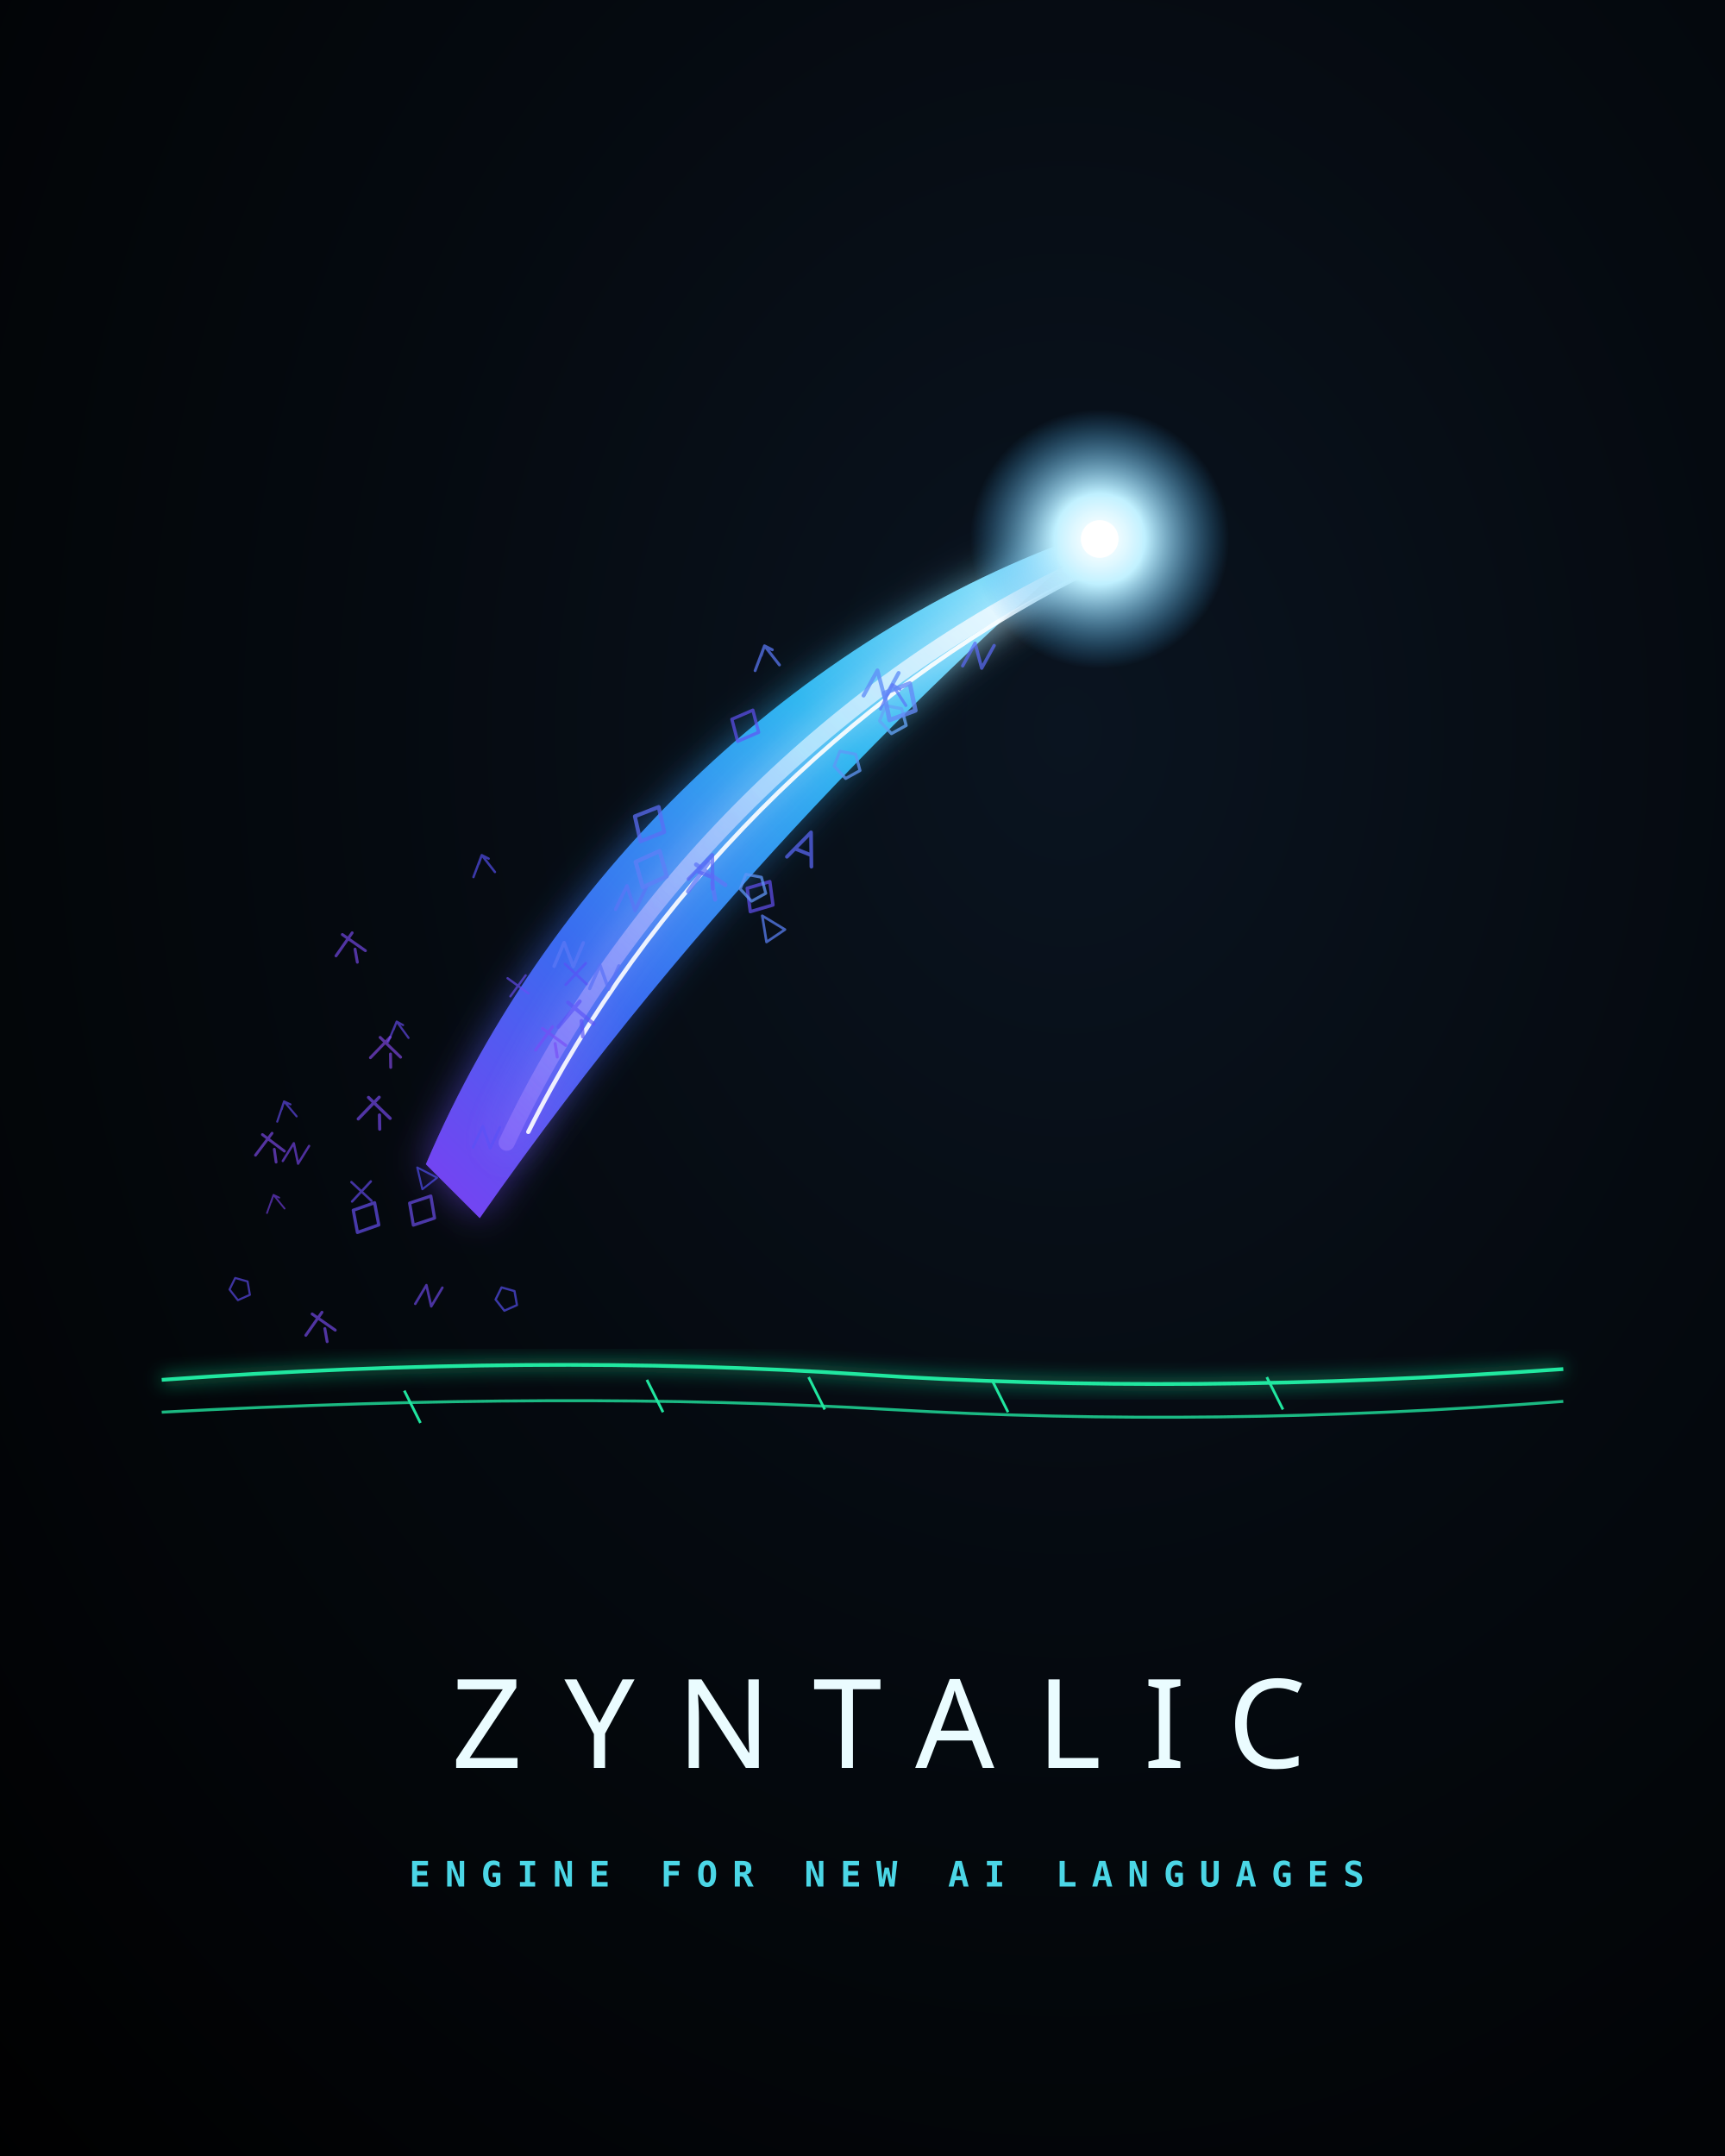
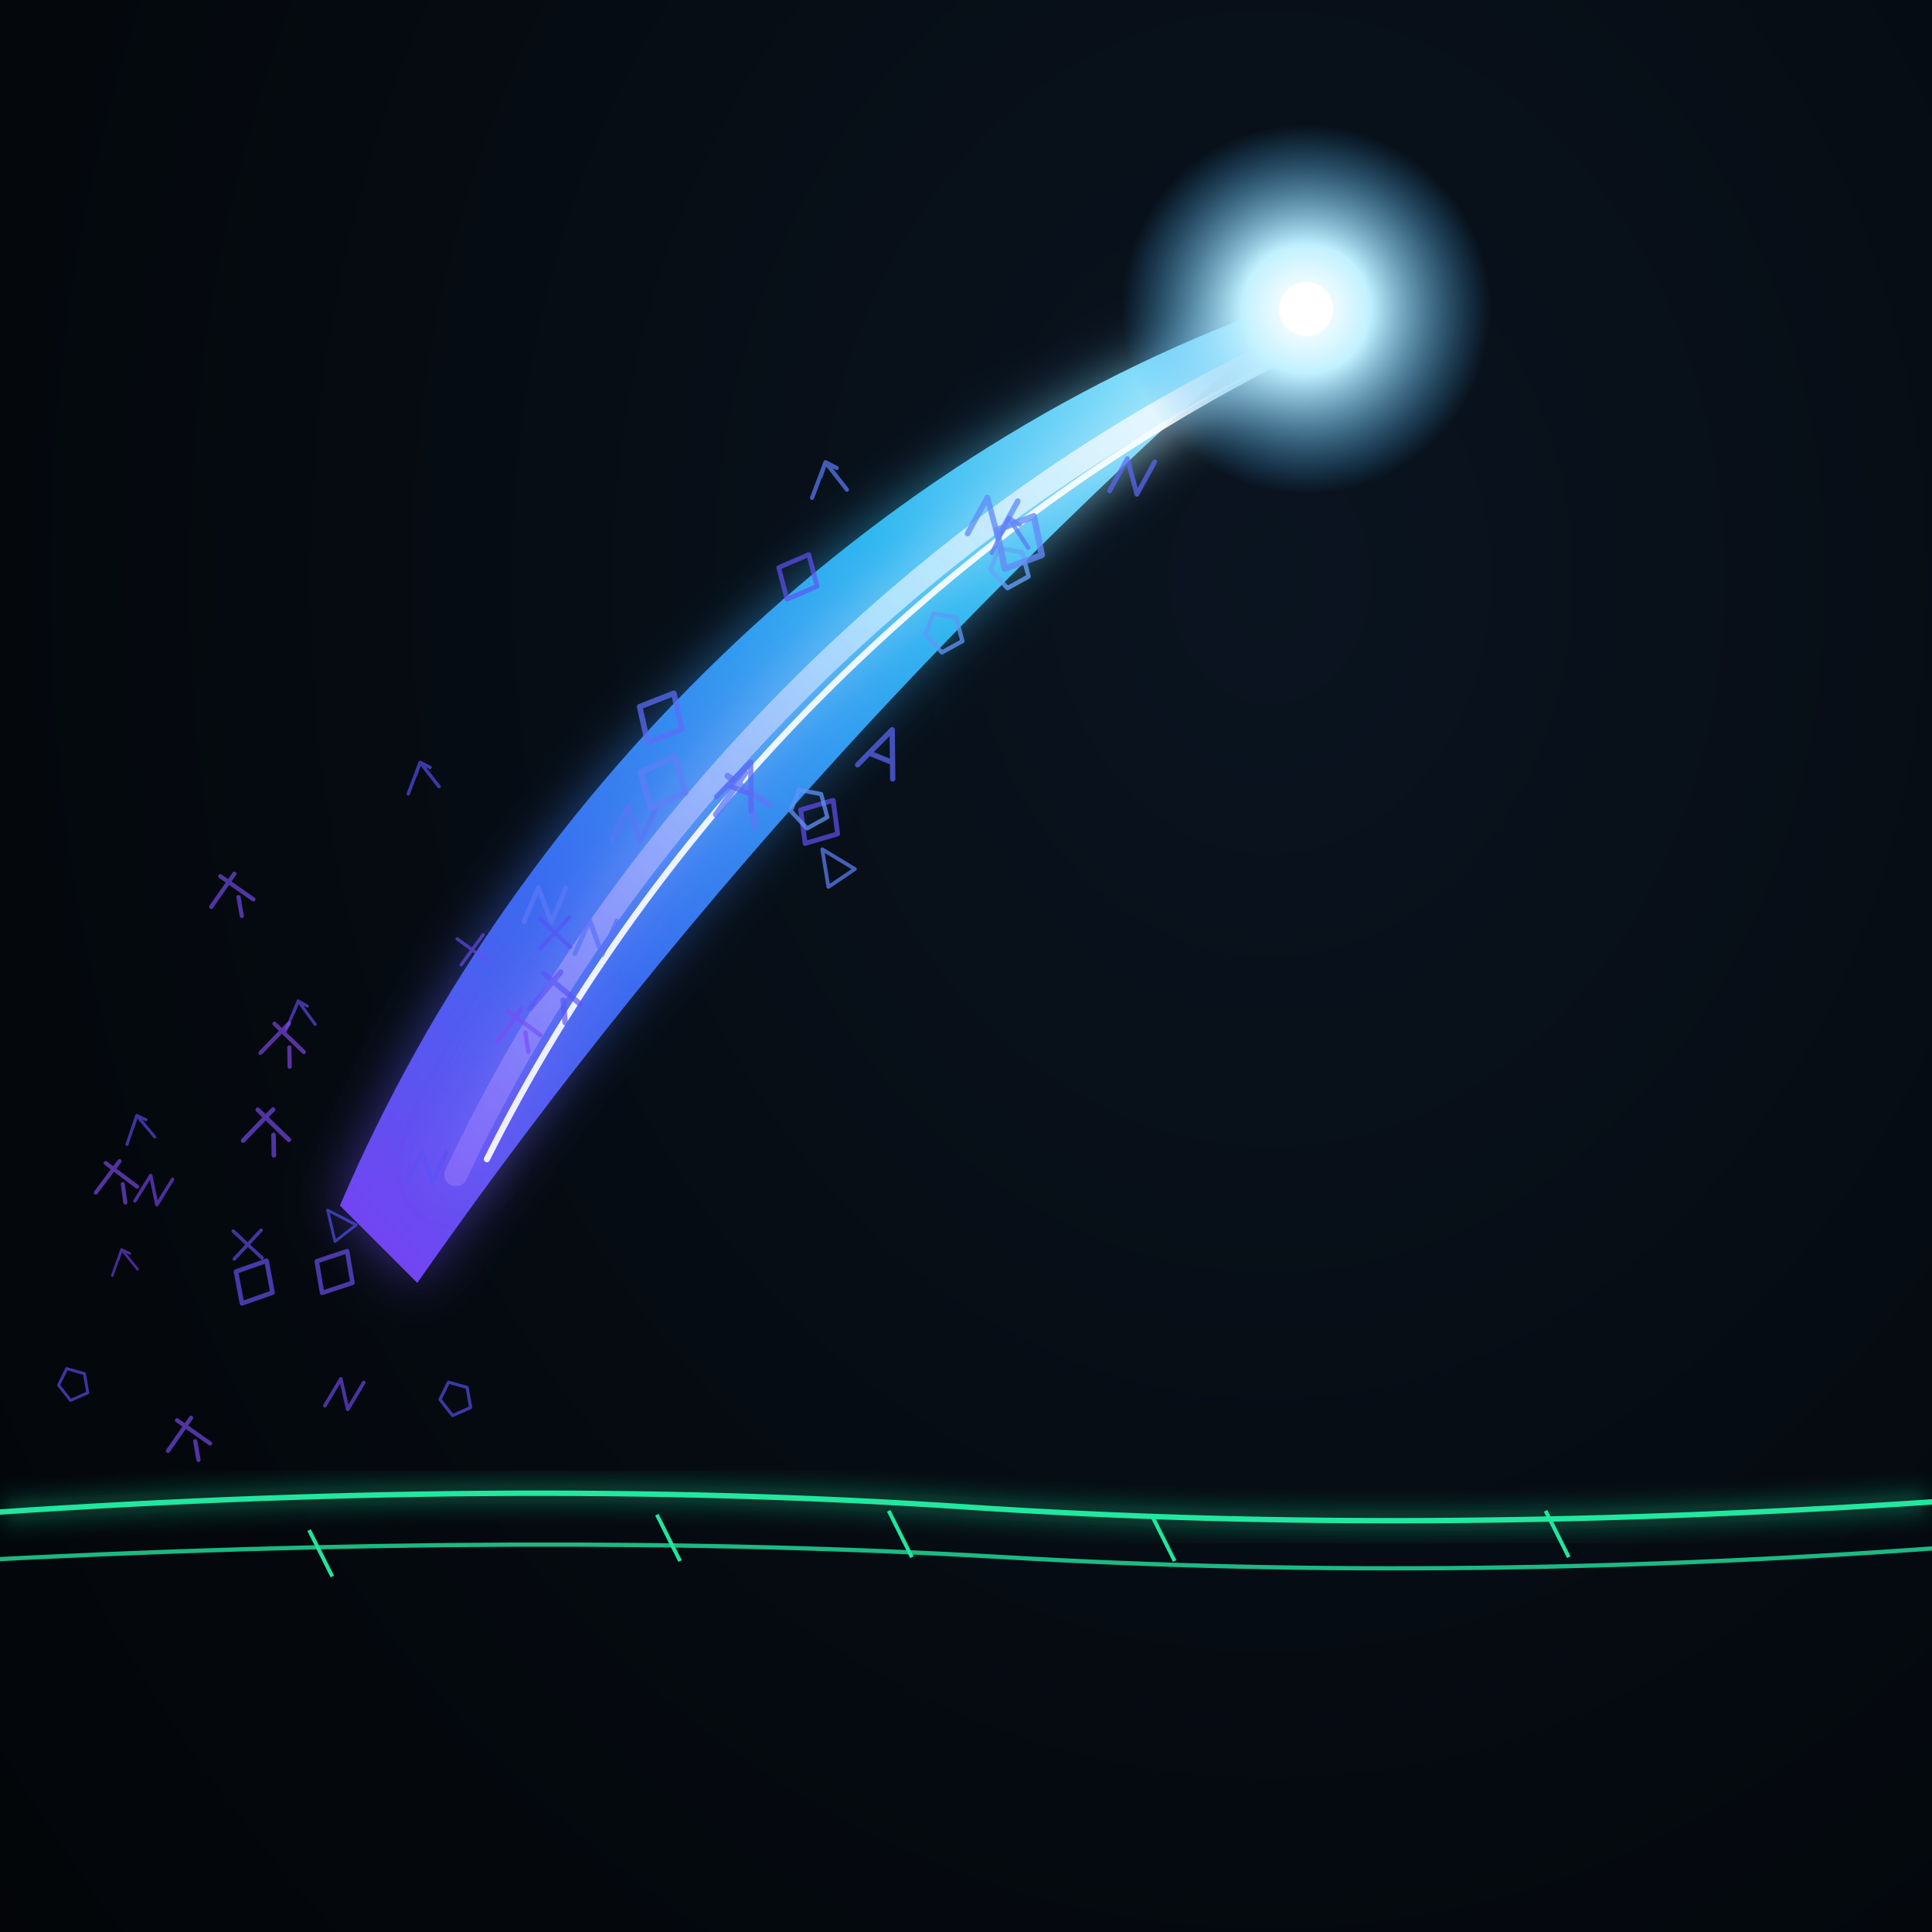
- <svg xmlns="http://www.w3.org/2000/svg" viewBox="0 0 640 800" width="640" height="800" font-family="Michroma, sans-serif">
+ <svg xmlns="http://www.w3.org/2000/svg" viewBox="70 120 500 500" width="512" height="512" font-family="Michroma, sans-serif">
  <defs>
    <linearGradient id="zy-arc" x1="0" y1="1" x2="1" y2="0">
      <stop offset="0%" stop-color="#7b3ff2" />
      <stop offset="30%" stop-color="#3a6bf0" />
      <stop offset="65%" stop-color="#2fb6f0" />
      <stop offset="100%" stop-color="#a9f0ff" />
    </linearGradient>
    <linearGradient id="zy-core" x1="0" y1="1" x2="1" y2="0">
      <stop offset="0%" stop-color="#9d7bff" stop-opacity=".5" />
      <stop offset="60%" stop-color="#bfe9ff" stop-opacity=".9" />
      <stop offset="100%" stop-color="#ffffff" />
    </linearGradient>
    <radialGradient id="zy-head" cx="50%" cy="50%" r="50%">
      <stop offset="0%" stop-color="#ffffff" />
      <stop offset="35%" stop-color="#bff0ff" />
      <stop offset="100%" stop-color="#3aa9f0" stop-opacity="0" />
    </radialGradient>
    <radialGradient id="zy-bg" cx="62%" cy="34%" r="95%">
      <stop offset="0%" stop-color="#0a1420" />
      <stop offset="42%" stop-color="#050a10" />
      <stop offset="100%" stop-color="#000000" />
    </radialGradient>
    <filter id="zy-glow" x="-60%" y="-60%" width="220%" height="220%">
      <feGaussianBlur stdDeviation="7" result="b" />
      <feMerge>
        <feMergeNode in="b" />
        <feMergeNode in="SourceGraphic" />
      </feMerge>
    </filter>
    <filter id="zy-soft" x="-80%" y="-80%" width="260%" height="260%">
      <feGaussianBlur stdDeviation="3.2" />
    </filter>
  </defs>
  <rect x="0" y="0" width="640" height="800" fill="url(#zy-bg)" />
  <g stroke="#18e39a" fill="none" filter="url(#zy-soft)" opacity=".85">
    <path d="M60 512 Q200 502 320 510 T580 508" stroke-width="2" />
  </g>
  <g stroke="#22f0a6" fill="none" opacity=".95">
    <path d="M60 512 Q200 502 320 510 T580 508" stroke-width="1.4" />
    <path d="M60 524 Q210 516 330 523 T580 520" stroke-width="1.1" opacity=".8" />
    <path d="M240 512 L246 524 M300 511 L306 523 M368 512 L374 524 M150 516 L156 528 M470 511 L476 523" stroke-width="1" />
  </g>
  <path d="M158 432 C205 322 300 232 410 196 C338 258 250 340 178 452 Z" fill="url(#zy-arc)" filter="url(#zy-glow)" opacity=".55" />
  <path d="M158 432 C205 322 300 232 410 196 C348 250 262 332 178 452 Z" fill="url(#zy-arc)" />
  <path d="M188 424 C232 330 312 252 402 210" stroke="url(#zy-core)" stroke-width="6" fill="none" stroke-linecap="round" opacity=".95" filter="url(#zy-glow)" />
  <path d="M196 420 C240 332 314 258 400 214" stroke="#ffffff" stroke-width="1.6" fill="none" stroke-linecap="round" opacity=".9" />
  <circle cx="408" cy="200" r="48" fill="url(#zy-head)" />
  <circle cx="408" cy="200" r="7" fill="#ffffff" filter="url(#zy-glow)" />
  <g>
    <path d="M-6 -3 L6 -3 M-3 -6 L-3 6 M2 -1 L6 3" transform="translate(213.5 378.3) rotate(40) scale(1.03)" fill="none" stroke="hsl(242 90% 65%)" stroke-width="1.37" stroke-linecap="round" stroke-linejoin="round" opacity="0.70" />
    <path d="M-6 5 L-2 -5 L2 5 L6 -5" transform="translate(326.9 253.9) rotate(7) scale(0.99)" fill="none" stroke="hsl(222 90% 67%)" stroke-width="1.47" stroke-linecap="round" stroke-linejoin="round" opacity="0.77" />
    <path d="M-6 4 L2 -6 M2 -6 L-1 -2 M2 -6 L5 -3 M2 -6 L6 5" transform="translate(178.7 321.6) rotate(-18) scale(0.68)" fill="none" stroke="hsl(242 90% 64%)" stroke-width="1.29" stroke-linecap="round" stroke-linejoin="round" opacity="0.66" />
    <path d="M0 -7 L6 0 L0 7 L-6 0 Z" transform="translate(282.0 332.7) rotate(33) scale(0.95)" fill="none" stroke="hsl(247 90% 64%)" stroke-width="1.32" stroke-linecap="round" stroke-linejoin="round" opacity="0.68" />
    <path d="M-6 4 L2 -6 M2 -6 L-1 -2 M2 -6 L5 -3 M2 -6 L6 5" transform="translate(330.6 259.0) rotate(-13) scale(0.79)" fill="none" stroke="hsl(230 90% 66%)" stroke-width="1.39" stroke-linecap="round" stroke-linejoin="round" opacity="0.72" />
    <path d="M0 -7 L6 -2 L4 6 L-4 6 L-6 -2 Z" transform="translate(89.0 478.1) rotate(-24) scale(0.61)" fill="none" stroke="hsl(247 90% 63%)" stroke-width="1.25" stroke-linecap="round" stroke-linejoin="round" opacity="0.64" />
    <path d="M0 -7 L6 -2 L4 6 L-4 6 L-6 -2 Z" transform="translate(314.2 283.4) rotate(-29) scale(0.76)" fill="none" stroke="hsl(218 90% 67%)" stroke-width="1.45" stroke-linecap="round" stroke-linejoin="round" opacity="0.75" />
    <path d="M-6 6 L0 -7 L6 6 Z" transform="translate(157.3 436.4) rotate(-38) scale(0.58)" fill="none" stroke="hsl(240 90% 64%)" stroke-width="1.28" stroke-linecap="round" stroke-linejoin="round" opacity="0.66" />
    <path d="M-6 -3 L6 -3 M-3 -6 L-3 6 M2 -1 L6 3" transform="translate(261.8 327.3) rotate(35) scale(1.10)" fill="none" stroke="hsl(231 90% 67%)" stroke-width="1.44" stroke-linecap="round" stroke-linejoin="round" opacity="0.75" />
    <path d="M-6 4 L2 -6 M2 -6 L-1 -2 M2 -6 L5 -3 M2 -6 L6 5" transform="translate(147.0 383.1) rotate(-16) scale(0.64)" fill="none" stroke="hsl(250 90% 63%)" stroke-width="1.24" stroke-linecap="round" stroke-linejoin="round" opacity="0.63" />
    <path d="M-6 5 L-2 -5 L2 5 L6 -5" transform="translate(211.0 354.2) rotate(1) scale(0.89)" fill="none" stroke="hsl(229 90% 66%)" stroke-width="1.41" stroke-linecap="round" stroke-linejoin="round" opacity="0.73" />
    <path d="M-5 -5 L5 5 M5 -5 L-5 5" transform="translate(134.1 442.1) rotate(-2) scale(0.72)" fill="none" stroke="hsl(250 90% 63%)" stroke-width="1.26" stroke-linecap="round" stroke-linejoin="round" opacity="0.64" />
    <path d="M-6 5 L-2 -5 L2 5 L6 -5" transform="translate(363.0 243.3) rotate(7) scale(0.89)" fill="none" stroke="hsl(234 90% 66%)" stroke-width="1.38" stroke-linecap="round" stroke-linejoin="round" opacity="0.71" />
    <path d="M-6 5 L-2 -5 L2 5 L6 -5" transform="translate(180.5 422.0) rotate(3) scale(0.80)" fill="none" stroke="hsl(243 90% 64%)" stroke-width="1.31" stroke-linecap="round" stroke-linejoin="round" opacity="0.67" />
    <path d="M-6 -3 L6 -3 M-3 -6 L-3 6 M2 -1 L6 3" transform="translate(99.9 426.1) rotate(37) scale(0.85)" fill="none" stroke="hsl(260 90% 63%)" stroke-width="1.23" stroke-linecap="round" stroke-linejoin="round" opacity="0.63" />
    <path d="M-6 -3 L6 -3 M-3 -6 L-3 6 M2 -1 L6 3" transform="translate(204.0 386.9) rotate(36) scale(0.89)" fill="none" stroke="hsl(255 90% 63%)" stroke-width="1.27" stroke-linecap="round" stroke-linejoin="round" opacity="0.65" />
    <path d="M0 -7 L6 0 L0 7 L-6 0 Z" transform="translate(241.0 305.8) rotate(28) scale(1.03)" fill="none" stroke="hsl(233 90% 66%)" stroke-width="1.41" stroke-linecap="round" stroke-linejoin="round" opacity="0.73" />
    <path d="M-6 5 L-2 -5 L2 5 L6 -5" transform="translate(234.1 333.3) rotate(4) scale(0.90)" fill="none" stroke="hsl(230 90% 66%)" stroke-width="1.41" stroke-linecap="round" stroke-linejoin="round" opacity="0.73" />
    <path d="M0 -7 L6 -2 L4 6 L-4 6 L-6 -2 Z" transform="translate(331.2 266.6) rotate(-29) scale(0.78)" fill="none" stroke="hsl(214 90% 68%)" stroke-width="1.48" stroke-linecap="round" stroke-linejoin="round" opacity="0.77" />
    <path d="M-5 6 L0 -6 L5 6 M-3 2 L3 2" transform="translate(262.1 322.6) rotate(22) scale(0.97)" fill="none" stroke="hsl(236 90% 66%)" stroke-width="1.38" stroke-linecap="round" stroke-linejoin="round" opacity="0.72" />
    <path d="M-5 -5 L5 5 M5 -5 L-5 5" transform="translate(192.2 365.8) rotate(-9) scale(0.68)" fill="none" stroke="hsl(250 90% 63%)" stroke-width="1.25" stroke-linecap="round" stroke-linejoin="round" opacity="0.64" />
    <path d="M-6 -3 L6 -3 M-3 -6 L-3 6 M2 -1 L6 3" transform="translate(129.8 351.9) rotate(35) scale(0.87)" fill="none" stroke="hsl(257 90% 63%)" stroke-width="1.25" stroke-linecap="round" stroke-linejoin="round" opacity="0.64" />
    <path d="M-6 4 L2 -6 M2 -6 L-1 -2 M2 -6 L5 -3 M2 -6 L6 5" transform="translate(105.5 412.6) rotate(-20) scale(0.62)" fill="none" stroke="hsl(249 90% 63%)" stroke-width="1.24" stroke-linecap="round" stroke-linejoin="round" opacity="0.63" />
    <path d="M-6 4 L2 -6 M2 -6 L-1 -2 M2 -6 L5 -3 M2 -6 L6 5" transform="translate(101.5 446.9) rotate(-19) scale(0.56)" fill="none" stroke="hsl(259 90% 61%)" stroke-width="1.17" stroke-linecap="round" stroke-linejoin="round" opacity="0.59" />
    <path d="M-6 4 L2 -6 M2 -6 L-1 -2 M2 -6 L5 -3 M2 -6 L6 5" transform="translate(283.6 244.5) rotate(-18) scale(0.77)" fill="none" stroke="hsl(228 90% 66%)" stroke-width="1.39" stroke-linecap="round" stroke-linejoin="round" opacity="0.72" />
    <path d="M-6 -3 L6 -3 M-3 -6 L-3 6 M2 -1 L6 3" transform="translate(138.8 413.1) rotate(44) scale(0.93)" fill="none" stroke="hsl(256 90% 63%)" stroke-width="1.27" stroke-linecap="round" stroke-linejoin="round" opacity="0.65" />
    <path d="M0 -7 L6 0 L0 7 L-6 0 Z" transform="translate(135.8 451.8) rotate(30) scale(0.91)" fill="none" stroke="hsl(249 90% 64%)" stroke-width="1.30" stroke-linecap="round" stroke-linejoin="round" opacity="0.67" />
    <path d="M0 -7 L6 0 L0 7 L-6 0 Z" transform="translate(333.8 260.4) rotate(29) scale(1.11)" fill="none" stroke="hsl(225 90% 68%)" stroke-width="1.48" stroke-linecap="round" stroke-linejoin="round" opacity="0.77" />
    <path d="M-6 -3 L6 -3 M-3 -6 L-3 6 M2 -1 L6 3" transform="translate(143.0 390.5) rotate(44) scale(0.88)" fill="none" stroke="hsl(262 90% 63%)" stroke-width="1.23" stroke-linecap="round" stroke-linejoin="round" opacity="0.62" />
    <path d="M0 -7 L6 0 L0 7 L-6 0 Z" transform="translate(156.6 449.2) rotate(31) scale(0.90)" fill="none" stroke="hsl(251 90% 64%)" stroke-width="1.29" stroke-linecap="round" stroke-linejoin="round" opacity="0.66" />
    <path d="M-6 -3 L6 -3 M-3 -6 L-3 6 M2 -1 L6 3" transform="translate(118.6 492.7) rotate(35) scale(0.87)" fill="none" stroke="hsl(257 90% 63%)" stroke-width="1.25" stroke-linecap="round" stroke-linejoin="round" opacity="0.64" />
    <path d="M-6 5 L-2 -5 L2 5 L6 -5" transform="translate(109.8 428.0) rotate(10) scale(0.72)" fill="none" stroke="hsl(258 90% 62%)" stroke-width="1.21" stroke-linecap="round" stroke-linejoin="round" opacity="0.62" />
    <path d="M-5 6 L0 -6 L5 6 M-3 2 L3 2" transform="translate(298.7 314.3) rotate(22) scale(0.98)" fill="none" stroke="hsl(235 90% 66%)" stroke-width="1.40" stroke-linecap="round" stroke-linejoin="round" opacity="0.72" />
    <path d="M-6 5 L-2 -5 L2 5 L6 -5" transform="translate(224.2 362.6) rotate(2) scale(0.88)" fill="none" stroke="hsl(231 90% 66%)" stroke-width="1.40" stroke-linecap="round" stroke-linejoin="round" opacity="0.72" />
    <path d="M0 -7 L6 -2 L4 6 L-4 6 L-6 -2 Z" transform="translate(187.9 481.8) rotate(-24) scale(0.64)" fill="none" stroke="hsl(242 90% 64%)" stroke-width="1.28" stroke-linecap="round" stroke-linejoin="round" opacity="0.66" />
    <path d="M0 -7 L6 0 L0 7 L-6 0 Z" transform="translate(241.6 322.5) rotate(25) scale(1.06)" fill="none" stroke="hsl(228 90% 67%)" stroke-width="1.45" stroke-linecap="round" stroke-linejoin="round" opacity="0.75" />
    <path d="M0 -7 L6 0 L0 7 L-6 0 Z" transform="translate(276.5 269.3) rotate(26) scale(0.92)" fill="none" stroke="hsl(246 90% 64%)" stroke-width="1.32" stroke-linecap="round" stroke-linejoin="round" opacity="0.68" />
    <path d="M-5 -5 L5 5 M5 -5 L-5 5" transform="translate(213.6 361.4) rotate(-2) scale(0.77)" fill="none" stroke="hsl(242 90% 64%)" stroke-width="1.31" stroke-linecap="round" stroke-linejoin="round" opacity="0.67" />
    <path d="M-6 6 L0 -7 L6 6 Z" transform="translate(285.5 343.8) rotate(-34) scale(0.69)" fill="none" stroke="hsl(225 90% 66%)" stroke-width="1.39" stroke-linecap="round" stroke-linejoin="round" opacity="0.72" />
    <path d="M-6 5 L-2 -5 L2 5 L6 -5" transform="translate(159.1 480.8) rotate(9) scale(0.75)" fill="none" stroke="hsl(254 90% 63%)" stroke-width="1.24" stroke-linecap="round" stroke-linejoin="round" opacity="0.63" />
    <path d="M0 -7 L6 -2 L4 6 L-4 6 L-6 -2 Z" transform="translate(279.3 329.0) rotate(-29) scale(0.75)" fill="none" stroke="hsl(219 90% 67%)" stroke-width="1.44" stroke-linecap="round" stroke-linejoin="round" opacity="0.75" />
  </g>
  <text x="326" y="656" text-anchor="middle" font-size="46" letter-spacing="15.6" fill="#eafcff" style="text-shadow:0 0 18px rgba(90,200,255,.45)">ZYNTALIC</text>
  <text x="329" y="700" text-anchor="middle" font-family="'Space Mono', monospace" font-weight="700" font-size="13" letter-spacing="5.5" fill="#4bd6e6">ENGINE FOR NEW AI LANGUAGES</text>
</svg>
